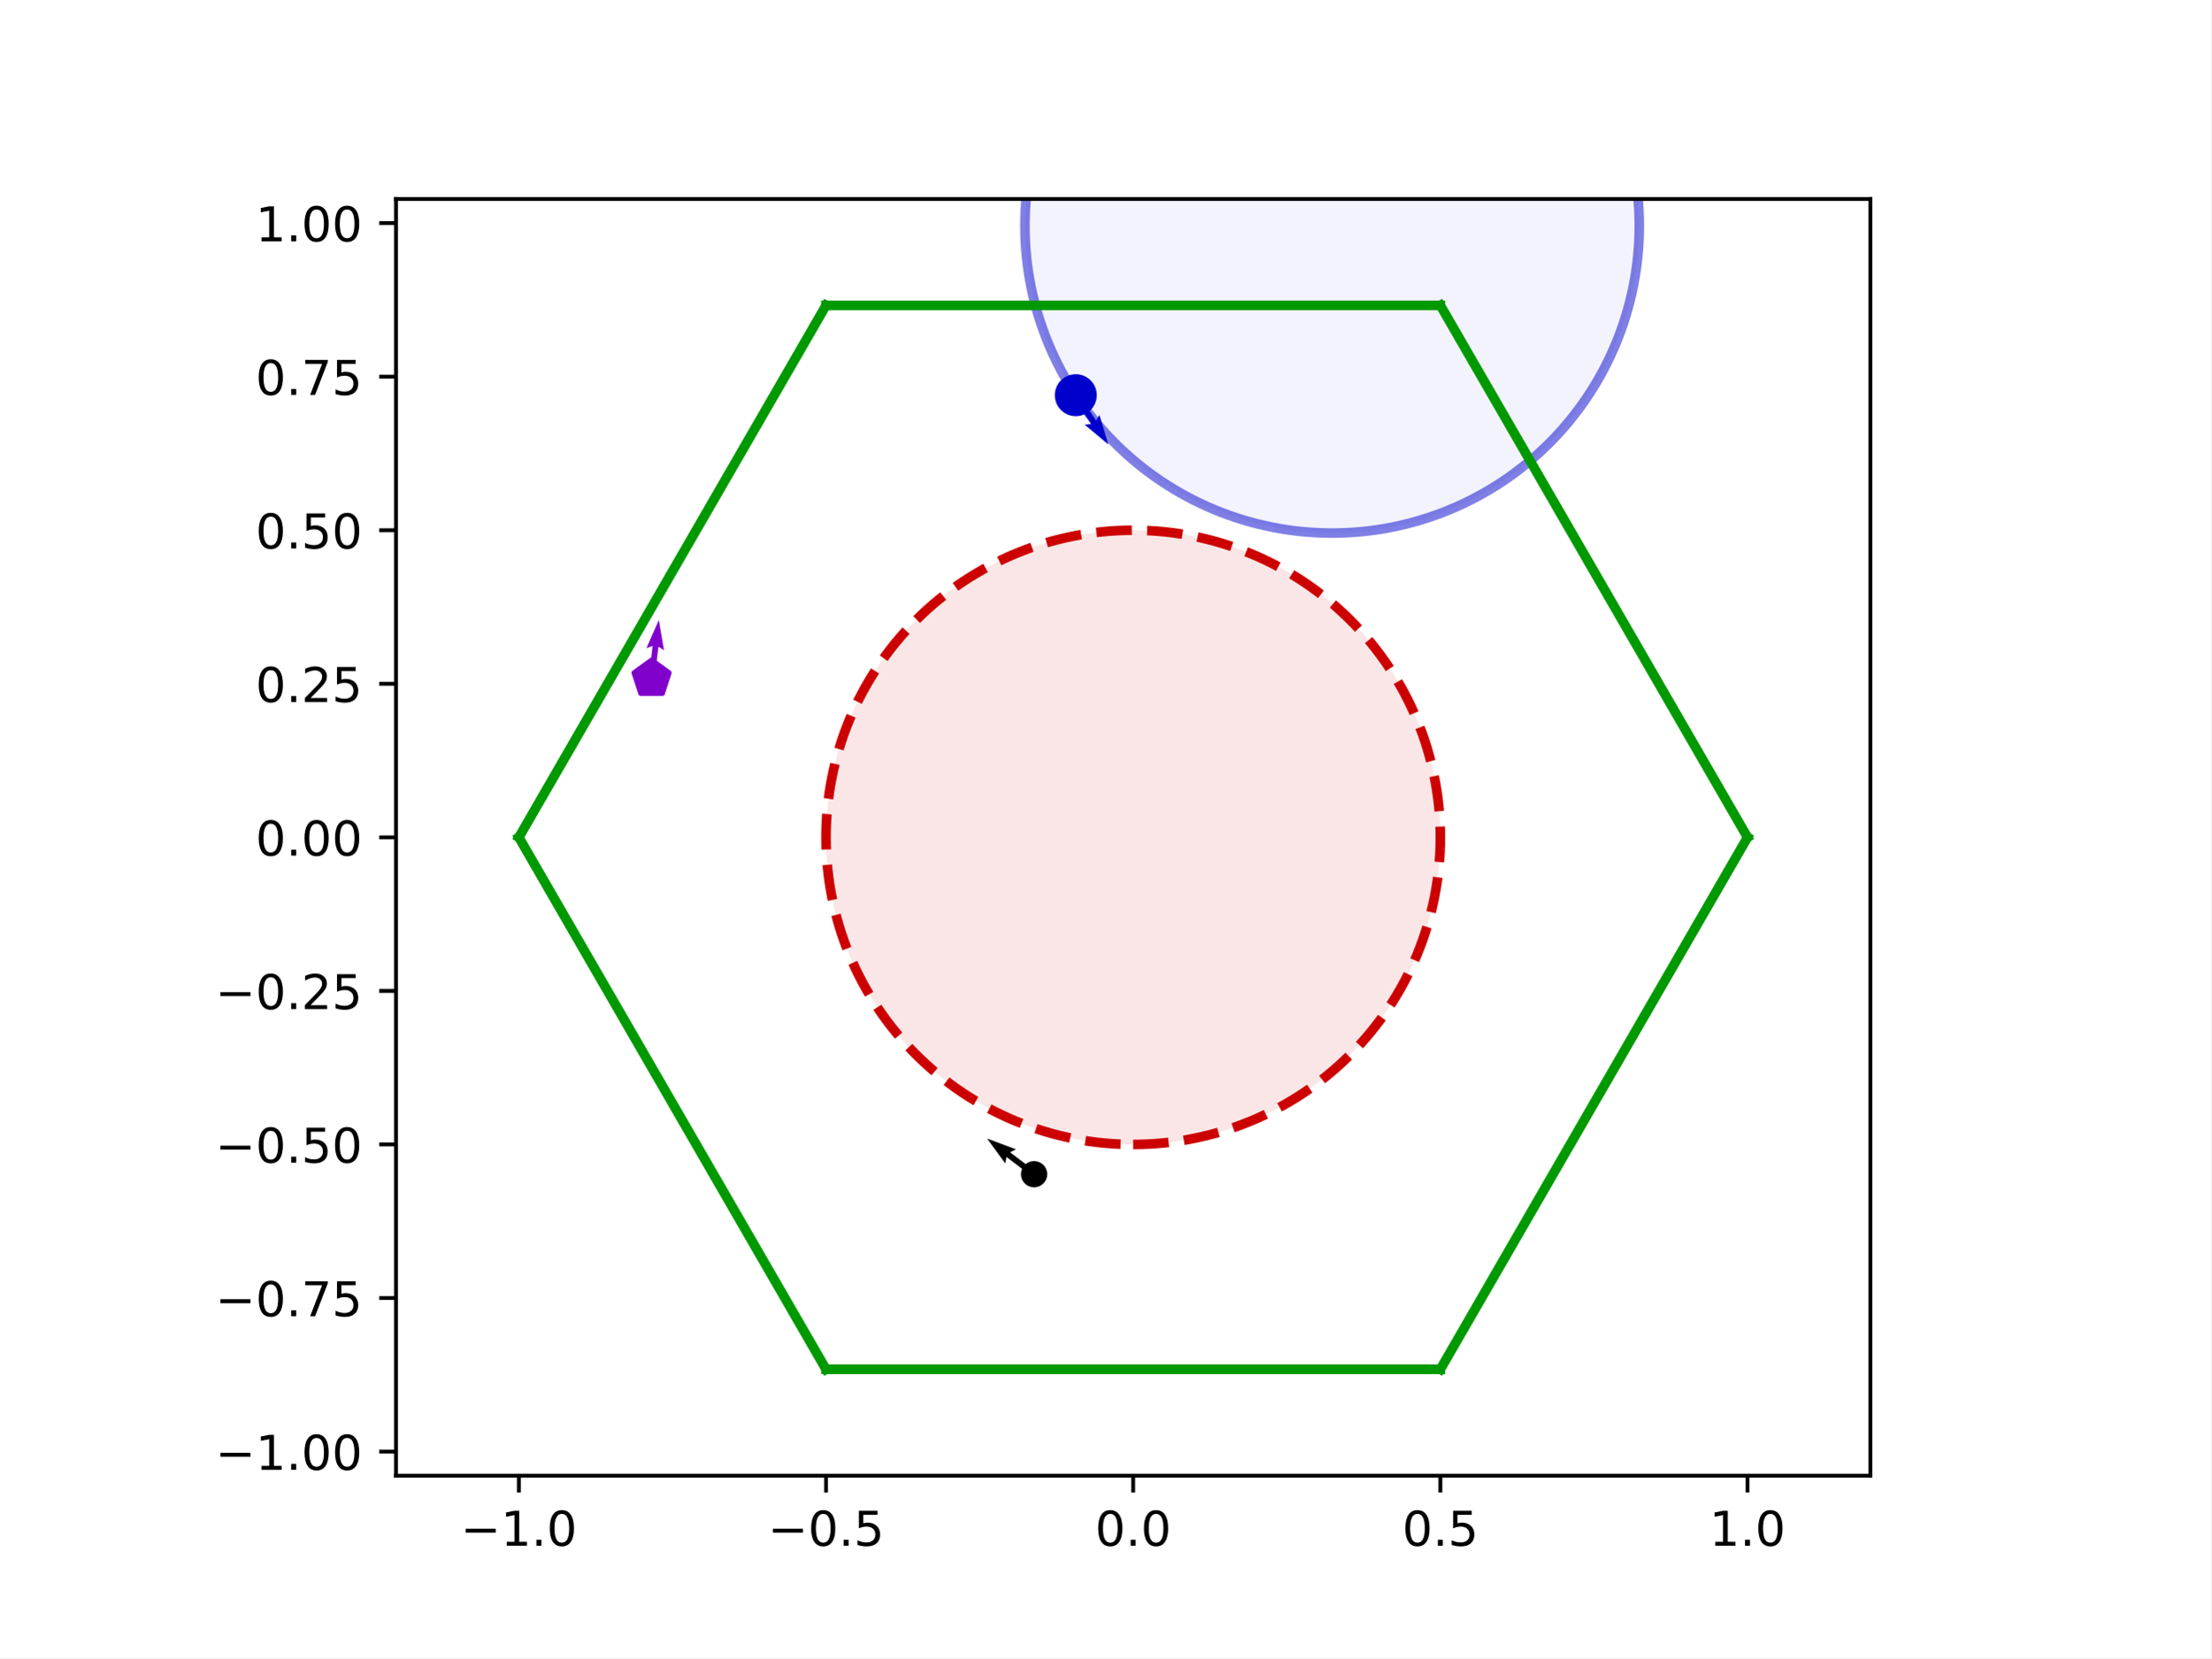
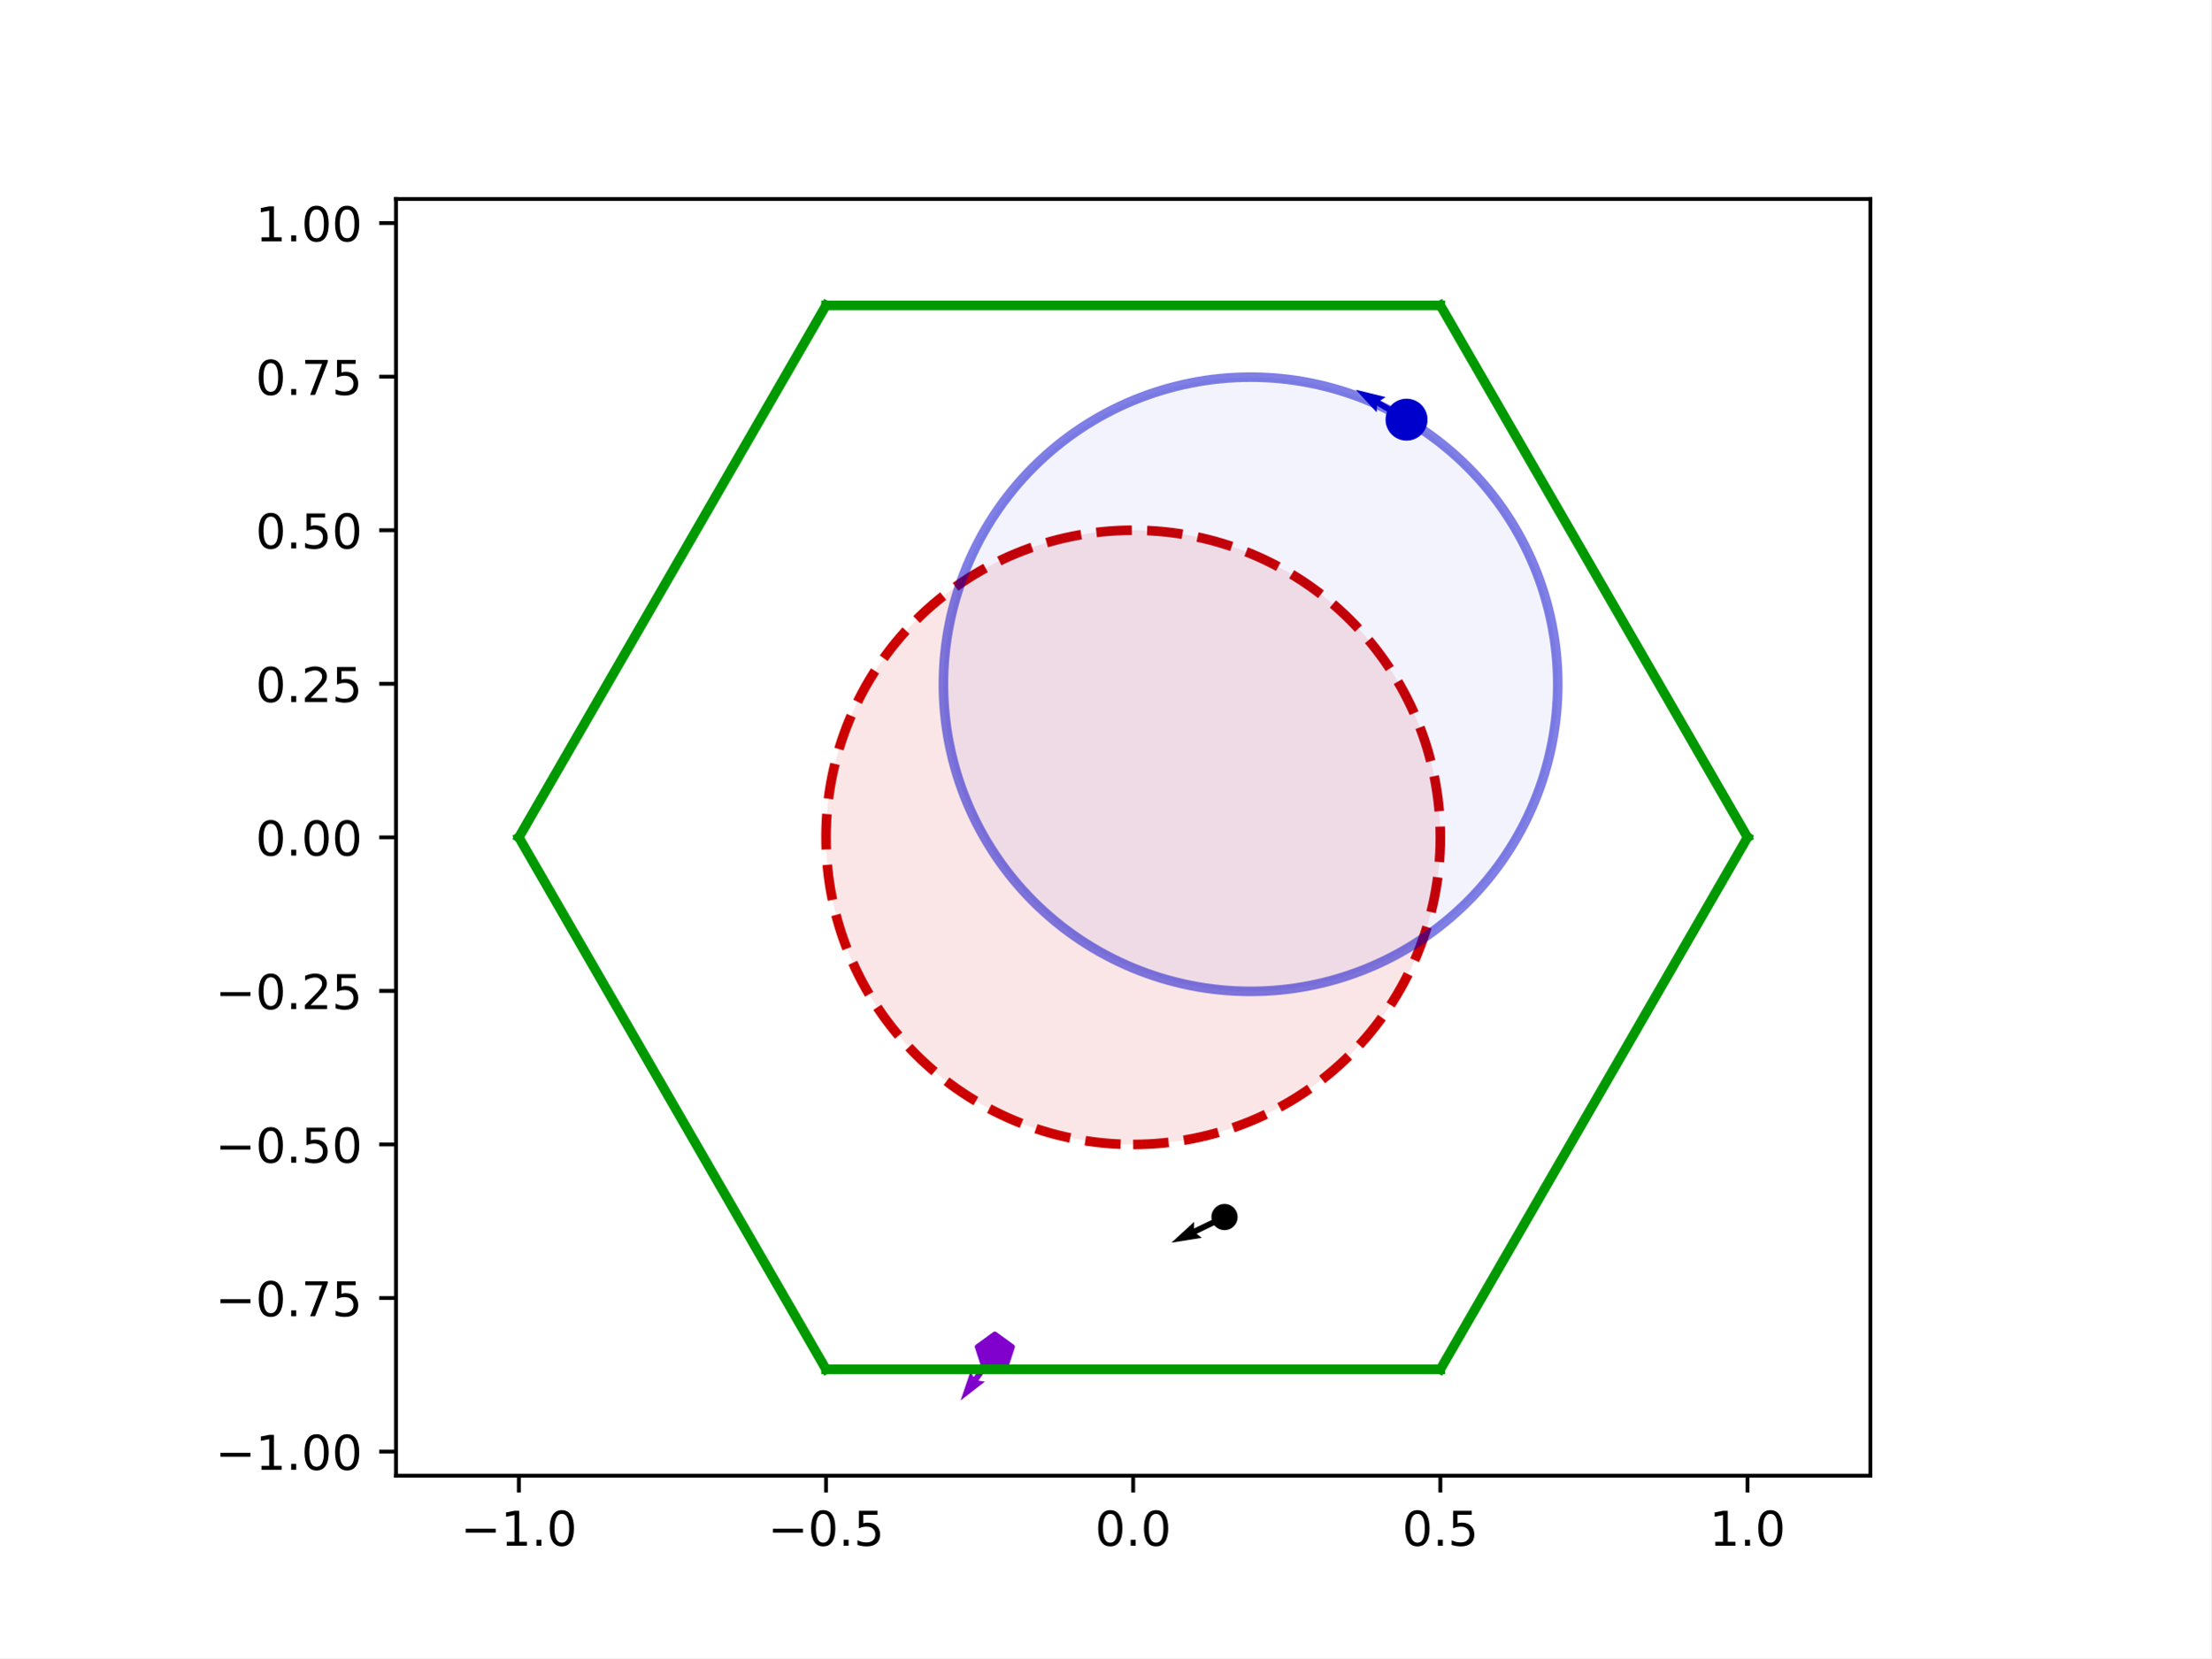
<svg xmlns="http://www.w3.org/2000/svg" xmlns:xlink="http://www.w3.org/1999/xlink" height="345.6pt" version="1.1" viewBox="0 0 460.8 345.6" width="460.8pt">
  <defs>
    <style type="text/css">
*{stroke-linecap:butt;stroke-linejoin:round;}
  </style>
  </defs>
  <g id="figure_1">
    <g id="patch_1">
      <path d="M 0 345.6  L 460.8 345.6  L 460.8 0  L 0 0  z " style="fill:#ffffff;" />
    </g>
    <g id="axes_1">
      <g id="patch_2">
        <path d="M 82.52 307.584  L 389.8 307.584  L 389.8 41.472  L 82.52 41.472  z " style="fill:#ffffff;" />
      </g>
      <g id="PathCollection_1">
        <defs>
-           <path d="M 0 2.236  C 0.593 2.236 1.162 2 1.581 1.581  C 2 1.162 2.236 0.593 2.236 0  C 2.236 -0.593 2 -1.162 1.581 -1.581  C 1.162 -2 0.593 -2.236 0 -2.236  C -0.593 -2.236 -1.162 -2 -1.581 -1.581  C -2 -1.162 -2.236 -0.593 -2.236 0  C -2.236 0.593 -2 1.162 -1.581 1.581  C -1.162 2 -0.593 2.236 0 2.236  z " id="m1818370853" style="stroke:#000000;" />
+           <path d="M 0 2.236  C 0.593 2.236 1.162 2 1.581 1.581  C 2 1.162 2.236 0.593 2.236 0  C 2.236 -0.593 2 -1.162 1.581 -1.581  C 1.162 -2 0.593 -2.236 0 -2.236  C -0.593 -2.236 -1.162 -2 -1.581 -1.581  C -2 -1.162 -2.236 -0.593 -2.236 0  C -2.236 0.593 -2 1.162 -1.581 1.581  C -1.162 2 -0.593 2.236 0 2.236  z " id="mf04488be2a" style="stroke:#000000;" />
        </defs>
-         <g clip-path="url(#pc651e2a805)">
-           <use style="stroke:#000000;" x="215.508" xlink:href="#m1818370853" y="244.746" />
+         <g clip-path="url(#pb80df0b079)">
+           <use style="stroke:#000000;" x="255.191" xlink:href="#mf04488be2a" y="253.669" />
        </g>
      </g>
      <g id="Quiver_1">
-         <path clip-path="url(#pc651e2a805)" d="M 215.137 245.236  L 209.751 241.149  L 209.498 242.5  L 205.716 237.317  L 211.727 239.563  L 210.494 240.17  L 215.88 244.256  L 215.137 245.236  " />
+         <path clip-path="url(#pb80df0b079)" d="M 255.458 254.222  L 249.371 257.164  L 250.46 258.003  L 244.124 259.017  L 248.855 254.683  L 248.837 256.057  L 254.923 253.116  L 255.458 254.222  " />
      </g>
      <g id="PathCollection_2">
        <defs>
-           <path d="M 0 -3.873  L -3.683 -1.197  L -2.276 3.133  L 2.276 3.133  L 3.683 -1.197  z " id="m49138042fa" style="stroke:#8000cc;" />
+           <path d="M 0 -3.873  L -3.683 -1.197  L -2.276 3.133  L 2.276 3.133  L 3.683 -1.197  z " id="m651e8edbf1" style="stroke:#8000cc;" />
        </defs>
-         <g clip-path="url(#pc651e2a805)">
-           <use style="fill:#8000cc;stroke:#8000cc;" x="135.783" xlink:href="#m49138042fa" y="141.417" />
+         <g clip-path="url(#pb80df0b079)">
+           <use style="fill:#8000cc;stroke:#8000cc;" x="207.323" xlink:href="#m651e8edbf1" y="281.902" />
        </g>
      </g>
      <g id="Quiver_2">
-         <path clip-path="url(#pc651e2a805)" d="M 135.173 141.341  L 136.007 134.633  L 134.712 135.091  L 137.3 129.22  L 138.371 135.546  L 137.227 134.784  L 136.393 141.493  L 135.173 141.341  " style="fill:#8000cc;" />
+         <path clip-path="url(#pb80df0b079)" d="M 207.823 282.259  L 203.898 287.763  L 205.255 287.976  L 200.185 291.909  L 202.253 285.835  L 202.897 287.049  L 206.823 281.545  L 207.823 282.259  " style="fill:#8000cc;" />
      </g>
      <g id="PathCollection_3">
        <defs>
-           <path d="M 0 3.873  C 1.027 3.873 2.012 3.465 2.739 2.739  C 3.465 2.012 3.873 1.027 3.873 0  C 3.873 -1.027 3.465 -2.012 2.739 -2.739  C 2.012 -3.465 1.027 -3.873 0 -3.873  C -1.027 -3.873 -2.012 -3.465 -2.739 -2.739  C -3.465 -2.012 -3.873 -1.027 -3.873 0  C -3.873 1.027 -3.465 2.012 -2.739 2.739  C -2.012 3.465 -1.027 3.873 0 3.873  z " id="m3a2e17cdf9" style="stroke:#0000cc;" />
+           <path d="M 0 3.873  C 1.027 3.873 2.012 3.465 2.739 2.739  C 3.465 2.012 3.873 1.027 3.873 0  C 3.873 -1.027 3.465 -2.012 2.739 -2.739  C 2.012 -3.465 1.027 -3.873 0 -3.873  C -1.027 -3.873 -2.012 -3.465 -2.739 -2.739  C -3.465 -2.012 -3.873 -1.027 -3.873 0  C -3.873 1.027 -3.465 2.012 -2.739 2.739  C -2.012 3.465 -1.027 3.873 0 3.873  z " id="m84b2182cb4" style="stroke:#0000cc;" />
        </defs>
-         <g clip-path="url(#pc651e2a805)">
-           <use style="fill:#0000cc;stroke:#0000cc;" x="224.197" xlink:href="#m3a2e17cdf9" y="82.368" />
+         <g clip-path="url(#pb80df0b079)">
+           <use style="fill:#0000cc;stroke:#0000cc;" x="293.129" xlink:href="#m84b2182cb4" y="87.467" />
        </g>
      </g>
      <g id="Quiver_3">
-         <path clip-path="url(#pc651e2a805)" d="M 224.71 82.03  L 228.435 87.671  L 229.122 86.48  L 230.971 92.625  L 226.045 88.512  L 227.41 88.348  L 223.684 82.707  L 224.71 82.03  " style="fill:#0000cc;" />
+         <path clip-path="url(#pb80df0b079)" d="M 292.817 87.997  L 286.993 84.565  L 286.898 85.936  L 282.54 81.227  L 288.77 82.759  L 287.617 83.506  L 293.441 86.938  L 292.817 87.997  " style="fill:#0000cc;" />
      </g>
      <g id="patch_3">
-         <path clip-path="url(#pc651e2a805)" d="M 236.16 238.545  C 253.137 238.545 269.422 231.799 281.427 219.795  C 293.431 207.79 300.177 191.505 300.177 174.528  C 300.177 157.551 293.431 141.266 281.427 129.261  C 269.422 117.257 253.137 110.511 236.16 110.511  C 219.183 110.511 202.898 117.257 190.893 129.261  C 178.889 141.266 172.143 157.551 172.143 174.528  C 172.143 191.505 178.889 207.79 190.893 219.795  C 202.898 231.799 219.183 238.545 236.16 238.545  z " style="fill:#cc0000;fill-opacity:0.1;stroke:#cc0000;stroke-dasharray:7.4,3.2;stroke-dashoffset:0;stroke-linejoin:miter;stroke-width:2;" />
+         <path clip-path="url(#pb80df0b079)" d="M 236.16 238.545  C 253.137 238.545 269.422 231.799 281.427 219.795  C 293.431 207.79 300.177 191.505 300.177 174.528  C 300.177 157.551 293.431 141.266 281.427 129.261  C 269.422 117.257 253.137 110.511 236.16 110.511  C 219.183 110.511 202.898 117.257 190.893 129.261  C 178.889 141.266 172.143 157.551 172.143 174.528  C 172.143 191.505 178.889 207.79 190.893 219.795  C 202.898 231.799 219.183 238.545 236.16 238.545  z " style="fill:#cc0000;fill-opacity:0.1;stroke:#cc0000;stroke-dasharray:7.4,3.2;stroke-dashoffset:0;stroke-linejoin:miter;stroke-width:2;" />
      </g>
      <g id="patch_4">
-         <path clip-path="url(#pc651e2a805)" d="M 277.615 111.106  C 294.593 111.106 310.877 104.36 322.882 92.356  C 334.887 80.351 341.632 64.066 341.632 47.089  C 341.632 30.112 334.887 13.827 322.882 1.822  C 310.877 -10.182 294.593 -16.928 277.615 -16.928  C 260.638 -16.928 244.354 -10.182 232.349 1.822  C 220.344 13.827 213.599 30.112 213.599 47.089  C 213.599 64.066 220.344 80.351 232.349 92.356  C 244.354 104.36 260.638 111.106 277.615 111.106  z " style="fill:#0000cc;fill-opacity:0.05;stroke:#0000cc;stroke-linejoin:miter;stroke-opacity:0.5;stroke-width:2;" />
+         <path clip-path="url(#pb80df0b079)" d="M 260.626 206.636  C 277.604 206.636 293.888 199.891 305.893 187.886  C 317.898 175.881 324.643 159.597 324.643 142.619  C 324.643 125.642 317.898 109.357 305.893 97.353  C 293.888 85.348 277.604 78.603 260.626 78.603  C 243.649 78.603 227.364 85.348 215.36 97.353  C 203.355 109.357 196.61 125.642 196.61 142.619  C 196.61 159.597 203.355 175.881 215.36 187.886  C 227.364 199.891 243.649 206.636 260.626 206.636  z " style="fill:#0000cc;fill-opacity:0.05;stroke:#0000cc;stroke-linejoin:miter;stroke-opacity:0.5;stroke-width:2;" />
      </g>
      <g id="matplotlib.axis_1">
        <g id="xtick_1">
          <g id="line2d_1">
            <defs>
-               <path d="M 0 0  L 0 3.5  " id="mcf203303aa" style="stroke:#000000;stroke-width:0.8;" />
-             </defs>
-             <g>
-               <use style="stroke:#000000;stroke-width:0.8;" x="108.127" xlink:href="#mcf203303aa" y="307.584" />
+               <path d="M 0 0  L 0 3.5  " id="m1b642f8872" style="stroke:#000000;stroke-width:0.8;" />
+             </defs>
+             <g>
+               <use style="stroke:#000000;stroke-width:0.8;" x="108.127" xlink:href="#m1b642f8872" y="307.584" />
            </g>
          </g>
          <g id="text_1">
            <defs>
              <path d="M 10.594 35.5  L 73.188 35.5  L 73.188 27.203  L 10.594 27.203  z " id="DejaVuSans-8722" />
              <path d="M 12.406 8.297  L 28.516 8.297  L 28.516 63.922  L 10.984 60.406  L 10.984 69.391  L 28.422 72.906  L 38.281 72.906  L 38.281 8.297  L 54.391 8.297  L 54.391 0  L 12.406 0  z " id="DejaVuSans-49" />
              <path d="M 10.688 12.406  L 21 12.406  L 21 0  L 10.688 0  z " id="DejaVuSans-46" />
              <path d="M 31.781 66.406  Q 24.172 66.406 20.328 58.906  Q 16.5 51.422 16.5 36.375  Q 16.5 21.391 20.328 13.891  Q 24.172 6.391 31.781 6.391  Q 39.453 6.391 43.281 13.891  Q 47.125 21.391 47.125 36.375  Q 47.125 51.422 43.281 58.906  Q 39.453 66.406 31.781 66.406  z M 31.781 74.219  Q 44.047 74.219 50.516 64.516  Q 56.984 54.828 56.984 36.375  Q 56.984 17.969 50.516 8.266  Q 44.047 -1.422 31.781 -1.422  Q 19.531 -1.422 13.062 8.266  Q 6.594 17.969 6.594 36.375  Q 6.594 54.828 13.062 64.516  Q 19.531 74.219 31.781 74.219  z " id="DejaVuSans-48" />
            </defs>
            <g transform="translate(95.9854 322.1824)scale(0.1 -0.1)">
              <use xlink:href="#DejaVuSans-8722" />
              <use x="83.789" xlink:href="#DejaVuSans-49" />
              <use x="147.412" xlink:href="#DejaVuSans-46" />
              <use x="179.199" xlink:href="#DejaVuSans-48" />
            </g>
          </g>
        </g>
        <g id="xtick_2">
          <g id="line2d_2">
            <g>
-               <use style="stroke:#000000;stroke-width:0.8;" x="172.143" xlink:href="#mcf203303aa" y="307.584" />
+               <use style="stroke:#000000;stroke-width:0.8;" x="172.143" xlink:href="#m1b642f8872" y="307.584" />
            </g>
          </g>
          <g id="text_2">
            <defs>
              <path d="M 10.797 72.906  L 49.516 72.906  L 49.516 64.594  L 19.828 64.594  L 19.828 46.734  Q 21.969 47.469 24.109 47.828  Q 26.266 48.188 28.422 48.188  Q 40.625 48.188 47.75 41.5  Q 54.891 34.812 54.891 23.391  Q 54.891 11.625 47.562 5.094  Q 40.234 -1.422 26.906 -1.422  Q 22.312 -1.422 17.547 -0.641  Q 12.797 0.141 7.719 1.703  L 7.719 11.625  Q 12.109 9.234 16.797 8.062  Q 21.484 6.891 26.703 6.891  Q 35.156 6.891 40.078 11.328  Q 45.016 15.766 45.016 23.391  Q 45.016 31 40.078 35.438  Q 35.156 39.891 26.703 39.891  Q 22.75 39.891 18.812 39.016  Q 14.891 38.141 10.797 36.281  z " id="DejaVuSans-53" />
            </defs>
            <g transform="translate(160.002 322.1824)scale(0.1 -0.1)">
              <use xlink:href="#DejaVuSans-8722" />
              <use x="83.789" xlink:href="#DejaVuSans-48" />
              <use x="147.412" xlink:href="#DejaVuSans-46" />
              <use x="179.199" xlink:href="#DejaVuSans-53" />
            </g>
          </g>
        </g>
        <g id="xtick_3">
          <g id="line2d_3">
            <g>
-               <use style="stroke:#000000;stroke-width:0.8;" x="236.16" xlink:href="#mcf203303aa" y="307.584" />
+               <use style="stroke:#000000;stroke-width:0.8;" x="236.16" xlink:href="#m1b642f8872" y="307.584" />
            </g>
          </g>
          <g id="text_3">
            <g transform="translate(228.2084 322.1824)scale(0.1 -0.1)">
              <use xlink:href="#DejaVuSans-48" />
              <use x="63.623" xlink:href="#DejaVuSans-46" />
              <use x="95.41" xlink:href="#DejaVuSans-48" />
            </g>
          </g>
        </g>
        <g id="xtick_4">
          <g id="line2d_4">
            <g>
-               <use style="stroke:#000000;stroke-width:0.8;" x="300.177" xlink:href="#mcf203303aa" y="307.584" />
+               <use style="stroke:#000000;stroke-width:0.8;" x="300.177" xlink:href="#m1b642f8872" y="307.584" />
            </g>
          </g>
          <g id="text_4">
            <g transform="translate(292.225 322.1824)scale(0.1 -0.1)">
              <use xlink:href="#DejaVuSans-48" />
              <use x="63.623" xlink:href="#DejaVuSans-46" />
              <use x="95.41" xlink:href="#DejaVuSans-53" />
            </g>
          </g>
        </g>
        <g id="xtick_5">
          <g id="line2d_5">
            <g>
-               <use style="stroke:#000000;stroke-width:0.8;" x="364.193" xlink:href="#mcf203303aa" y="307.584" />
+               <use style="stroke:#000000;stroke-width:0.8;" x="364.193" xlink:href="#m1b642f8872" y="307.584" />
            </g>
          </g>
          <g id="text_5">
            <g transform="translate(356.2416 322.1824)scale(0.1 -0.1)">
              <use xlink:href="#DejaVuSans-49" />
              <use x="63.623" xlink:href="#DejaVuSans-46" />
              <use x="95.41" xlink:href="#DejaVuSans-48" />
            </g>
          </g>
        </g>
      </g>
      <g id="matplotlib.axis_2">
        <g id="ytick_1">
          <g id="line2d_6">
            <defs>
-               <path d="M 0 0  L -3.5 0  " id="m41e907c95d" style="stroke:#000000;stroke-width:0.8;" />
-             </defs>
-             <g>
-               <use style="stroke:#000000;stroke-width:0.8;" x="82.52" xlink:href="#m41e907c95d" y="302.561" />
+               <path d="M 0 0  L -3.5 0  " id="m03f0410b74" style="stroke:#000000;stroke-width:0.8;" />
+             </defs>
+             <g>
+               <use style="stroke:#000000;stroke-width:0.8;" x="82.52" xlink:href="#m03f0410b74" y="302.561" />
            </g>
          </g>
          <g id="text_6">
            <g transform="translate(44.87485 306.3604)scale(0.1 -0.1)">
              <use xlink:href="#DejaVuSans-8722" />
              <use x="83.789" xlink:href="#DejaVuSans-49" />
              <use x="147.412" xlink:href="#DejaVuSans-46" />
              <use x="179.199" xlink:href="#DejaVuSans-48" />
              <use x="242.822" xlink:href="#DejaVuSans-48" />
            </g>
          </g>
        </g>
        <g id="ytick_2">
          <g id="line2d_7">
            <g>
-               <use style="stroke:#000000;stroke-width:0.8;" x="82.52" xlink:href="#m41e907c95d" y="270.553" />
+               <use style="stroke:#000000;stroke-width:0.8;" x="82.52" xlink:href="#m03f0410b74" y="270.553" />
            </g>
          </g>
          <g id="text_7">
            <defs>
              <path d="M 8.203 72.906  L 55.078 72.906  L 55.078 68.703  L 28.609 0  L 18.312 0  L 43.219 64.594  L 8.203 64.594  z " id="DejaVuSans-55" />
            </defs>
            <g transform="translate(44.87485 274.3521)scale(0.1 -0.1)">
              <use xlink:href="#DejaVuSans-8722" />
              <use x="83.789" xlink:href="#DejaVuSans-48" />
              <use x="147.412" xlink:href="#DejaVuSans-46" />
              <use x="179.199" xlink:href="#DejaVuSans-55" />
              <use x="242.822" xlink:href="#DejaVuSans-53" />
            </g>
          </g>
        </g>
        <g id="ytick_3">
          <g id="line2d_8">
            <g>
-               <use style="stroke:#000000;stroke-width:0.8;" x="82.52" xlink:href="#m41e907c95d" y="238.545" />
+               <use style="stroke:#000000;stroke-width:0.8;" x="82.52" xlink:href="#m03f0410b74" y="238.545" />
            </g>
          </g>
          <g id="text_8">
            <g transform="translate(44.87485 242.3438)scale(0.1 -0.1)">
              <use xlink:href="#DejaVuSans-8722" />
              <use x="83.789" xlink:href="#DejaVuSans-48" />
              <use x="147.412" xlink:href="#DejaVuSans-46" />
              <use x="179.199" xlink:href="#DejaVuSans-53" />
              <use x="242.822" xlink:href="#DejaVuSans-48" />
            </g>
          </g>
        </g>
        <g id="ytick_4">
          <g id="line2d_9">
            <g>
-               <use style="stroke:#000000;stroke-width:0.8;" x="82.52" xlink:href="#m41e907c95d" y="206.536" />
+               <use style="stroke:#000000;stroke-width:0.8;" x="82.52" xlink:href="#m03f0410b74" y="206.536" />
            </g>
          </g>
          <g id="text_9">
            <defs>
              <path d="M 19.188 8.297  L 53.609 8.297  L 53.609 0  L 7.328 0  L 7.328 8.297  Q 12.938 14.109 22.625 23.891  Q 32.328 33.688 34.812 36.531  Q 39.547 41.844 41.422 45.531  Q 43.312 49.219 43.312 52.781  Q 43.312 58.594 39.234 62.25  Q 35.156 65.922 28.609 65.922  Q 23.969 65.922 18.812 64.312  Q 13.672 62.703 7.812 59.422  L 7.812 69.391  Q 13.766 71.781 18.938 73  Q 24.125 74.219 28.422 74.219  Q 39.75 74.219 46.484 68.547  Q 53.219 62.891 53.219 53.422  Q 53.219 48.922 51.531 44.891  Q 49.859 40.875 45.406 35.406  Q 44.188 33.984 37.641 27.219  Q 31.109 20.453 19.188 8.297  z " id="DejaVuSans-50" />
            </defs>
            <g transform="translate(44.87485 210.3355)scale(0.1 -0.1)">
              <use xlink:href="#DejaVuSans-8722" />
              <use x="83.789" xlink:href="#DejaVuSans-48" />
              <use x="147.412" xlink:href="#DejaVuSans-46" />
              <use x="179.199" xlink:href="#DejaVuSans-50" />
              <use x="242.822" xlink:href="#DejaVuSans-53" />
            </g>
          </g>
        </g>
        <g id="ytick_5">
          <g id="line2d_10">
            <g>
-               <use style="stroke:#000000;stroke-width:0.8;" x="82.52" xlink:href="#m41e907c95d" y="174.528" />
+               <use style="stroke:#000000;stroke-width:0.8;" x="82.52" xlink:href="#m03f0410b74" y="174.528" />
            </g>
          </g>
          <g id="text_10">
            <g transform="translate(53.25454 178.3272)scale(0.1 -0.1)">
              <use xlink:href="#DejaVuSans-48" />
              <use x="63.623" xlink:href="#DejaVuSans-46" />
              <use x="95.41" xlink:href="#DejaVuSans-48" />
              <use x="159.033" xlink:href="#DejaVuSans-48" />
            </g>
          </g>
        </g>
        <g id="ytick_6">
          <g id="line2d_11">
            <g>
-               <use style="stroke:#000000;stroke-width:0.8;" x="82.52" xlink:href="#m41e907c95d" y="142.52" />
+               <use style="stroke:#000000;stroke-width:0.8;" x="82.52" xlink:href="#m03f0410b74" y="142.52" />
            </g>
          </g>
          <g id="text_11">
            <g transform="translate(53.25454 146.3189)scale(0.1 -0.1)">
              <use xlink:href="#DejaVuSans-48" />
              <use x="63.623" xlink:href="#DejaVuSans-46" />
              <use x="95.41" xlink:href="#DejaVuSans-50" />
              <use x="159.033" xlink:href="#DejaVuSans-53" />
            </g>
          </g>
        </g>
        <g id="ytick_7">
          <g id="line2d_12">
            <g>
-               <use style="stroke:#000000;stroke-width:0.8;" x="82.52" xlink:href="#m41e907c95d" y="110.511" />
+               <use style="stroke:#000000;stroke-width:0.8;" x="82.52" xlink:href="#m03f0410b74" y="110.511" />
            </g>
          </g>
          <g id="text_12">
            <g transform="translate(53.25454 114.3106)scale(0.1 -0.1)">
              <use xlink:href="#DejaVuSans-48" />
              <use x="63.623" xlink:href="#DejaVuSans-46" />
              <use x="95.41" xlink:href="#DejaVuSans-53" />
              <use x="159.033" xlink:href="#DejaVuSans-48" />
            </g>
          </g>
        </g>
        <g id="ytick_8">
          <g id="line2d_13">
            <g>
-               <use style="stroke:#000000;stroke-width:0.8;" x="82.52" xlink:href="#m41e907c95d" y="78.503" />
+               <use style="stroke:#000000;stroke-width:0.8;" x="82.52" xlink:href="#m03f0410b74" y="78.503" />
            </g>
          </g>
          <g id="text_13">
            <g transform="translate(53.25454 82.30232)scale(0.1 -0.1)">
              <use xlink:href="#DejaVuSans-48" />
              <use x="63.623" xlink:href="#DejaVuSans-46" />
              <use x="95.41" xlink:href="#DejaVuSans-55" />
              <use x="159.033" xlink:href="#DejaVuSans-53" />
            </g>
          </g>
        </g>
        <g id="ytick_9">
          <g id="line2d_14">
            <g>
-               <use style="stroke:#000000;stroke-width:0.8;" x="82.52" xlink:href="#m41e907c95d" y="46.495" />
+               <use style="stroke:#000000;stroke-width:0.8;" x="82.52" xlink:href="#m03f0410b74" y="46.495" />
            </g>
          </g>
          <g id="text_14">
            <g transform="translate(53.25454 50.29402)scale(0.1 -0.1)">
              <use xlink:href="#DejaVuSans-49" />
              <use x="63.623" xlink:href="#DejaVuSans-46" />
              <use x="95.41" xlink:href="#DejaVuSans-48" />
              <use x="159.033" xlink:href="#DejaVuSans-48" />
            </g>
          </g>
        </g>
      </g>
      <g id="line2d_15">
-         <path clip-path="url(#pc651e2a805)" d="M 300.177 63.648  L 172.143 63.648  " style="fill:none;stroke:#009900;stroke-linecap:square;stroke-width:2;" />
+         <path clip-path="url(#pb80df0b079)" d="M 300.177 63.648  L 172.143 63.648  " style="fill:none;stroke:#009900;stroke-linecap:square;stroke-width:2;" />
      </g>
      <g id="line2d_16">
-         <path clip-path="url(#pc651e2a805)" d="M 172.143 63.648  L 108.127 174.528  " style="fill:none;stroke:#009900;stroke-linecap:square;stroke-width:2;" />
+         <path clip-path="url(#pb80df0b079)" d="M 172.143 63.648  L 108.127 174.528  " style="fill:none;stroke:#009900;stroke-linecap:square;stroke-width:2;" />
      </g>
      <g id="line2d_17">
-         <path clip-path="url(#pc651e2a805)" d="M 108.127 174.528  L 172.143 285.408  " style="fill:none;stroke:#009900;stroke-linecap:square;stroke-width:2;" />
+         <path clip-path="url(#pb80df0b079)" d="M 108.127 174.528  L 172.143 285.408  " style="fill:none;stroke:#009900;stroke-linecap:square;stroke-width:2;" />
      </g>
      <g id="line2d_18">
-         <path clip-path="url(#pc651e2a805)" d="M 172.143 285.408  L 300.177 285.408  " style="fill:none;stroke:#009900;stroke-linecap:square;stroke-width:2;" />
+         <path clip-path="url(#pb80df0b079)" d="M 172.143 285.408  L 300.177 285.408  " style="fill:none;stroke:#009900;stroke-linecap:square;stroke-width:2;" />
      </g>
      <g id="line2d_19">
-         <path clip-path="url(#pc651e2a805)" d="M 300.177 285.408  L 364.193 174.528  " style="fill:none;stroke:#009900;stroke-linecap:square;stroke-width:2;" />
+         <path clip-path="url(#pb80df0b079)" d="M 300.177 285.408  L 364.193 174.528  " style="fill:none;stroke:#009900;stroke-linecap:square;stroke-width:2;" />
      </g>
      <g id="line2d_20">
-         <path clip-path="url(#pc651e2a805)" d="M 364.193 174.528  L 300.177 63.648  " style="fill:none;stroke:#009900;stroke-linecap:square;stroke-width:2;" />
+         <path clip-path="url(#pb80df0b079)" d="M 364.193 174.528  L 300.177 63.648  " style="fill:none;stroke:#009900;stroke-linecap:square;stroke-width:2;" />
      </g>
      <g id="patch_5">
        <path d="M 82.52 307.584  L 82.52 41.472  " style="fill:none;stroke:#000000;stroke-linecap:square;stroke-linejoin:miter;stroke-width:0.8;" />
      </g>
      <g id="patch_6">
        <path d="M 389.8 307.584  L 389.8 41.472  " style="fill:none;stroke:#000000;stroke-linecap:square;stroke-linejoin:miter;stroke-width:0.8;" />
      </g>
      <g id="patch_7">
        <path d="M 82.52 307.584  L 389.8 307.584  " style="fill:none;stroke:#000000;stroke-linecap:square;stroke-linejoin:miter;stroke-width:0.8;" />
      </g>
      <g id="patch_8">
        <path d="M 82.52 41.472  L 389.8 41.472  " style="fill:none;stroke:#000000;stroke-linecap:square;stroke-linejoin:miter;stroke-width:0.8;" />
      </g>
    </g>
  </g>
  <defs>
-     <clipPath id="pc651e2a805">
+     <clipPath id="pb80df0b079">
      <rect height="266.112" width="307.28" x="82.52" y="41.472" />
    </clipPath>
  </defs>
</svg>
